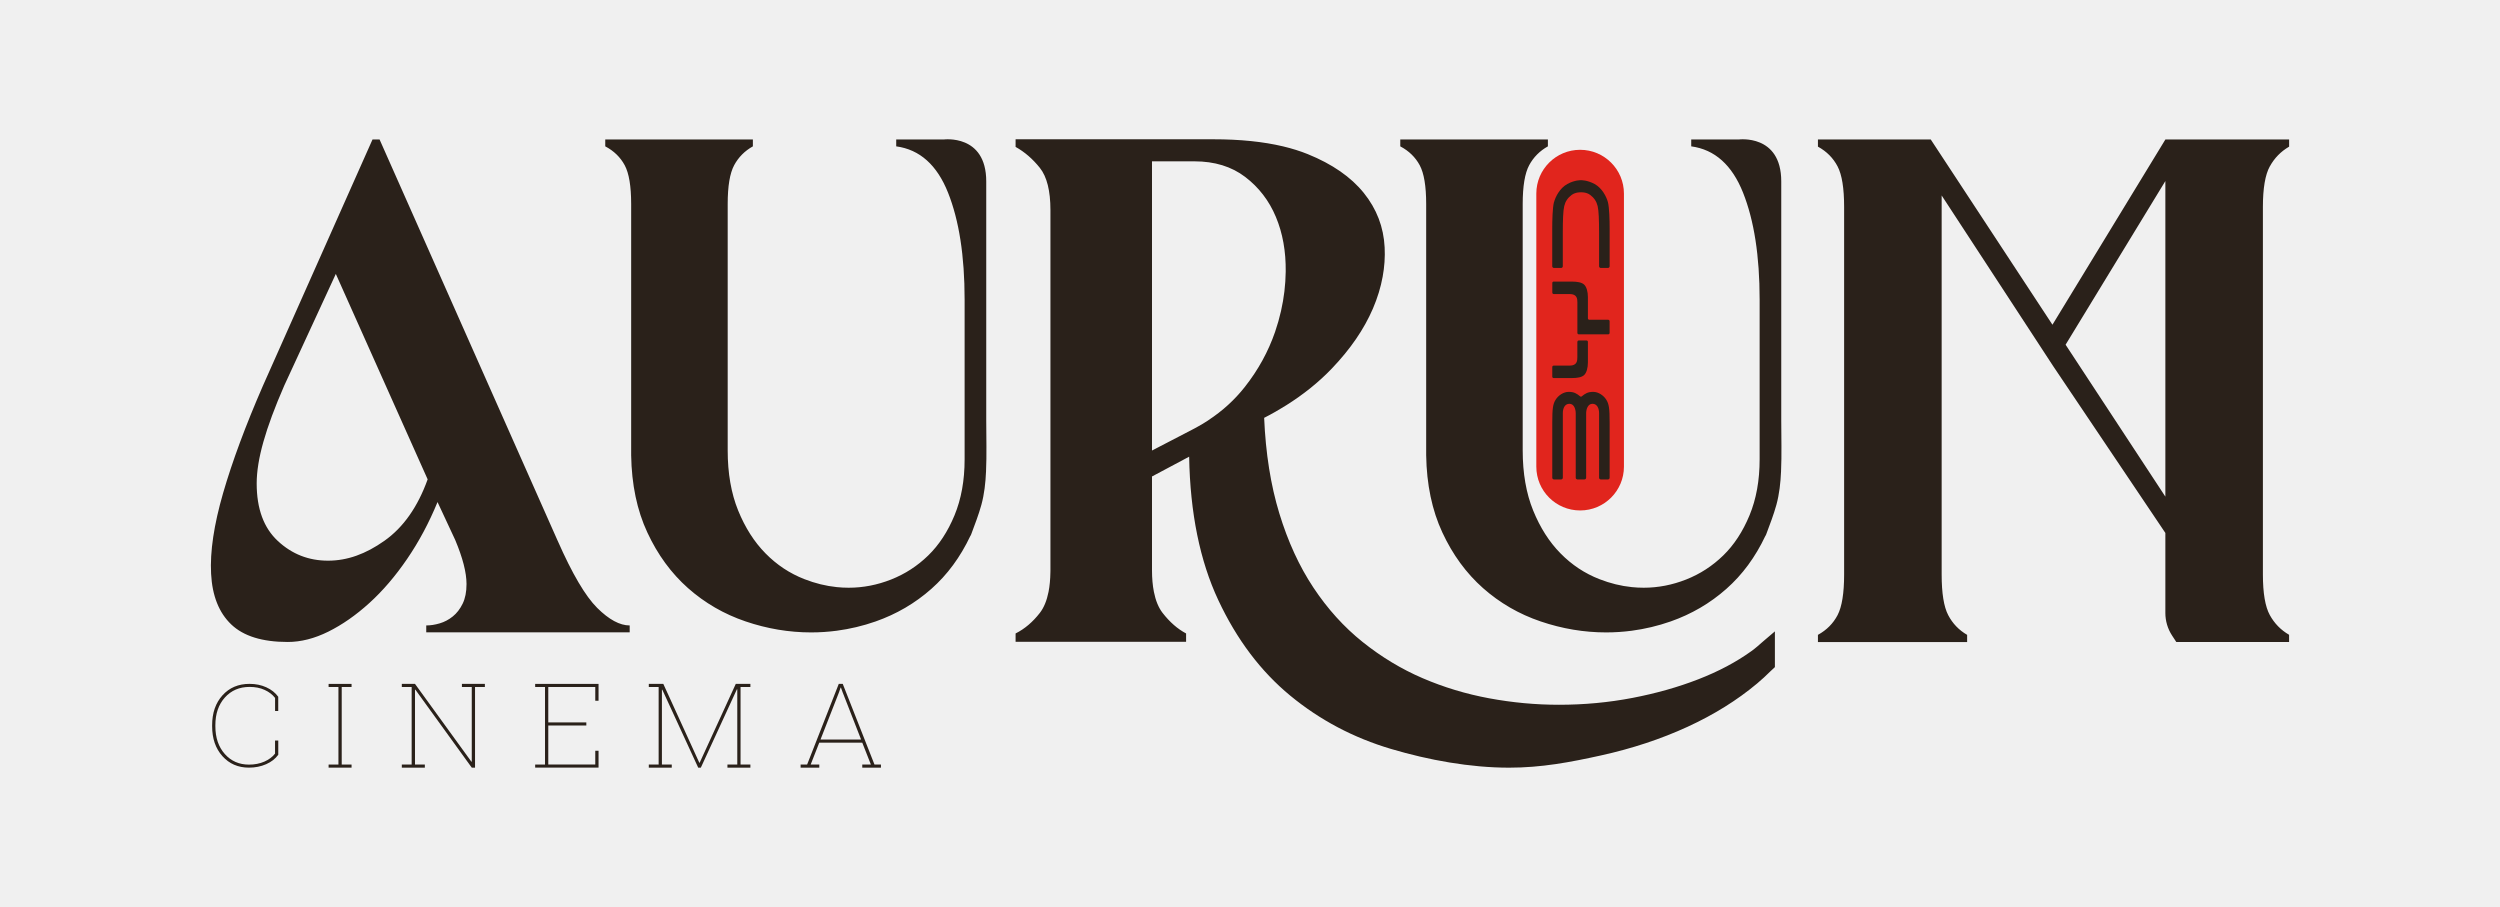
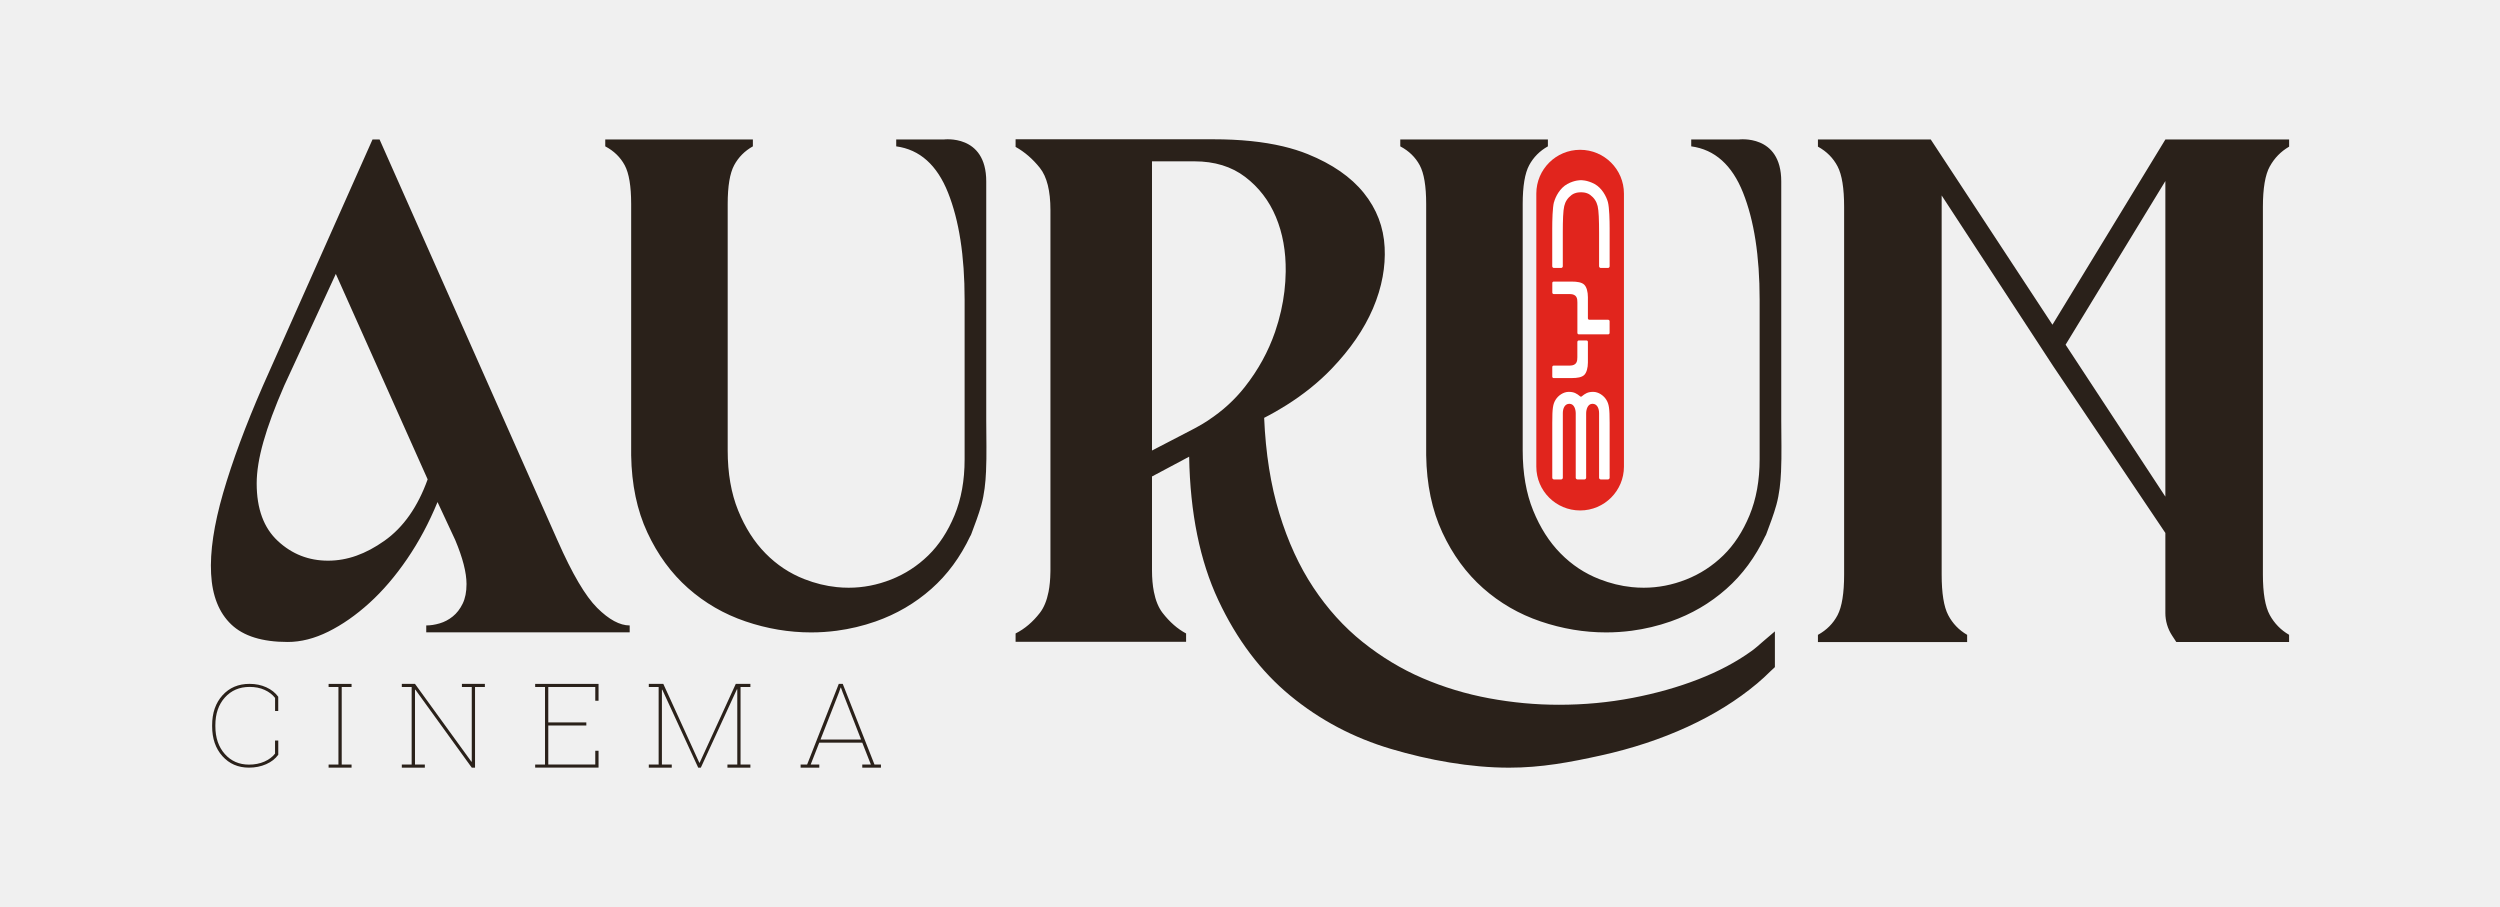
<svg xmlns="http://www.w3.org/2000/svg" id="Camada_1" data-name="Camada 1" viewBox="0 0 695.9 252.44">
  <defs>
    <style>
      .cls-1 {
        fill: #2a211a;
      }

      .cls-2 {
        fill: #e1251d;
      }
+       .byd-knockout { fill: #fff; }
    </style>
  </defs>
  <g>
    <rect class="cls-2" x="427.65" y="41.7" width="24.39" height="100.39" rx="12.19" ry="12.19" />
    <g>
-       <path class="cls-1" d="M439.9,110.36s.08.06.18.06.18-.06.18-.06c1.02-.84,1.74-1.28,3.22-1.28s2.92,1.01,3.66,2.21c.73,1.2.92,2.32.92,6.43v15.26c0,.26-.21.48-.48.48h-1.98c-.27,0-.48-.22-.48-.48v-17.99c0-1.19-.47-2.59-1.83-2.59s-1.77,1.63-1.77,2.66v17.92c0,.26-.21.48-.48.48h-1.93c-.27,0-.49-.22-.49-.48v-17.92c0-1.03-.39-2.66-1.76-2.66s-1.83,1.4-1.83,2.59v17.99c0,.26-.21.48-.48.48h-1.98c-.27,0-.48-.22-.48-.48v-15.26c0-4.11.19-5.23.92-6.43.73-1.2,2.18-2.21,3.66-2.21s2.2.44,3.22,1.28Z" />
-       <path class="cls-1" d="M439.08,95.16c0-.22.18-.39.4-.39h2.14c.22,0,.39.17.39.39v5.74c0,1.51-.37,2.86-1.04,3.49-.66.63-1.89.85-3.47.85h-5.02c-.22,0-.39-.18-.39-.4v-2.68c0-.22.17-.39.39-.39h4.46c2.06,0,2.13-1.36,2.13-2.33v-4.28Z" />
-       <path class="cls-1" d="M432.58,56.27c.41-1.54,1.64-3.93,3.72-5.06,2.08-1.13,3.78-1.05,3.78-1.05,0,0,1.7-.07,3.78,1.05,2.08,1.13,3.31,3.53,3.72,5.06.4,1.54.48,5.17.48,7.36v10.48c0,.27-.21.48-.48.48h-1.98c-.27,0-.48-.22-.48-.48v-9.31c0-3.48-.09-6.14-.4-7.43-.31-1.28-.96-2.28-2.07-3.11-1.11-.83-2.58-.73-2.58-.73,0,0-1.46-.09-2.58.73-1.11.83-1.77,1.83-2.07,3.11-.31,1.28-.4,3.94-.4,7.43v9.31c0,.27-.21.48-.48.48h-1.98c-.27,0-.48-.22-.48-.48v-10.48c0-2.19.08-5.83.48-7.36Z" />
-       <path class="cls-1" d="M432.1,78.78v2.67c0,.22.17.4.39.4h4.46c2.06,0,2.13,1.36,2.13,2.33v8.49c0,.22.18.4.4.4h8.17c.22,0,.4-.18.4-.4v-3.26c0-.22-.18-.4-.4-.4h-5.24c-.22,0-.4-.18-.4-.4v-5.89c0-1.51-.37-2.86-1.04-3.49-.66-.63-1.89-.85-3.47-.85h-5.02c-.22,0-.39.18-.39.4Z" />
+       <path class="byd-knockout" d="M439.9,110.36s.08.06.18.06.18-.06.18-.06c1.02-.84,1.74-1.28,3.22-1.28s2.92,1.01,3.66,2.21c.73,1.2.92,2.32.92,6.43v15.26c0,.26-.21.48-.48.48h-1.98c-.27,0-.48-.22-.48-.48v-17.99c0-1.19-.47-2.59-1.83-2.59s-1.77,1.63-1.77,2.66v17.92c0,.26-.21.48-.48.48h-1.93c-.27,0-.49-.22-.49-.48v-17.92c0-1.03-.39-2.66-1.76-2.66s-1.83,1.4-1.83,2.59v17.99c0,.26-.21.48-.48.48h-1.98c-.27,0-.48-.22-.48-.48v-15.26c0-4.11.19-5.23.92-6.43.73-1.2,2.18-2.21,3.66-2.21s2.2.44,3.22,1.28Z" />
+       <path class="byd-knockout" d="M439.08,95.16c0-.22.18-.39.4-.39h2.14c.22,0,.39.17.39.39v5.74c0,1.51-.37,2.86-1.04,3.49-.66.63-1.89.85-3.47.85h-5.02c-.22,0-.39-.18-.39-.4v-2.68c0-.22.17-.39.39-.39h4.46c2.06,0,2.13-1.36,2.13-2.33v-4.28Z" />
+       <path class="byd-knockout" d="M432.58,56.27c.41-1.54,1.64-3.93,3.72-5.06,2.08-1.13,3.78-1.05,3.78-1.05,0,0,1.7-.07,3.78,1.05,2.08,1.13,3.31,3.53,3.72,5.06.4,1.54.48,5.17.48,7.36v10.48c0,.27-.21.48-.48.48h-1.98c-.27,0-.48-.22-.48-.48v-9.31c0-3.48-.09-6.14-.4-7.43-.31-1.28-.96-2.28-2.07-3.11-1.11-.83-2.58-.73-2.58-.73,0,0-1.46-.09-2.58.73-1.11.83-1.77,1.83-2.07,3.11-.31,1.28-.4,3.94-.4,7.43v9.31c0,.27-.21.48-.48.48h-1.98c-.27,0-.48-.22-.48-.48v-10.48c0-2.19.08-5.83.48-7.36Z" />
+       <path class="byd-knockout" d="M432.1,78.78v2.67c0,.22.17.4.39.4h4.46c2.06,0,2.13,1.36,2.13,2.33v8.49c0,.22.18.4.4.4h8.17c.22,0,.4-.18.4-.4v-3.26c0-.22-.18-.4-.4-.4h-5.24c-.22,0-.4-.18-.4-.4v-5.89c0-1.51-.37-2.86-1.04-3.49-.66-.63-1.89-.85-3.47-.85h-5.02c-.22,0-.39.18-.39.4Z" />
    </g>
  </g>
  <g>
    <path class="cls-1" d="M155.22,150.5c4.06,9.21,7.73,15.45,11.01,18.71,3.28,3.26,6.29,4.89,9.05,4.89v1.92h-56.63v-1.92c1.18,0,2.42-.19,3.74-.58,1.31-.38,2.52-1.02,3.64-1.92,1.11-.89,2.03-2.08,2.75-3.55.72-1.47,1.08-3.29,1.08-5.47,0-3.2-1.05-7.29-3.15-12.28l-4.92-10.55c-2.36,5.76-5.18,11.03-8.46,15.83-3.28,4.8-6.78,8.89-10.52,12.28-3.74,3.39-7.54,6.04-11.41,7.96-3.87,1.92-7.64,2.88-11.31,2.88-7.08,0-12.32-1.63-15.73-4.89-3.41-3.26-5.28-7.96-5.6-14.1-.33-6.14.79-13.62,3.34-22.45,2.56-8.83,6.26-18.8,11.11-29.93l30.48-68.5h1.97l49.56,111.68ZM71.45,134.58c0,7.04,1.97,12.38,5.9,16.02,3.93,3.65,8.58,5.47,13.96,5.47s10.49-1.85,15.73-5.56c5.24-3.71,9.24-9.4,12-17.08l-25.56-57.18-14.36,31.09c-2.62,6.01-4.56,11.23-5.8,15.64-1.25,4.41-1.87,8.28-1.87,11.61ZM270.15,149.14c.06-.12.13-.23.17-.35,1.01-2.74,2.09-5.46,2.86-8.28.82-3.01,1.15-6.11,1.29-9.22.22-4.72.06-9.47.06-14.19V50.49c0-13.25-11.87-11.66-11.87-11.66h-13.19v1.91c6.55.89,11.36,5.19,14.43,12.9,3.07,7.71,4.61,17.61,4.61,29.71v44.52c0,5.86-.94,11.05-2.81,15.57-1.87,4.52-4.31,8.25-7.32,11.18-3.01,2.93-6.45,5.16-10.32,6.69-3.88,1.53-7.82,2.29-11.83,2.29-1.1,0-2.2-.06-3.29-.17-3.03-.31-6.04-1.05-9.03-2.22-4.08-1.59-7.69-3.98-10.82-7.17-3.14-3.18-5.68-7.17-7.62-11.94-1.94-4.78-2.91-10.35-2.91-16.72V56.79c0-4.97.6-8.57,1.8-10.8,1.2-2.23,2.94-3.98,5.21-5.25v-1.91h-41.09v1.91c2.41,1.27,4.21,3.03,5.41,5.25,1.2,2.23,1.8,5.83,1.8,10.8v69.94c.13,8.15,1.63,15.32,4.51,21.5,2.87,6.18,6.65,11.34,11.32,15.48,4.68,4.14,10.02,7.23,16.03,9.27,6.01,2.04,12.09,3.06,18.24,3.06,2.4,0,4.78-.16,7.13-.47,3.67-.49,7.27-1.34,10.81-2.58,5.81-2.04,10.99-5.06,15.53-9.08,4.45-3.93,8.07-8.85,10.85-14.74M491.45,149.14c.06-.12.13-.23.17-.35,1.01-2.74,2.09-5.46,2.86-8.28.82-3.01,1.15-6.11,1.29-9.22.22-4.72.06-9.47.06-14.19V50.49c0-13.25-11.87-11.66-11.87-11.66h-13.19v1.91c6.55.89,11.36,5.19,14.43,12.9,3.07,7.71,4.61,17.61,4.61,29.71v44.52c0,5.86-.94,11.05-2.81,15.57-1.87,4.52-4.31,8.25-7.32,11.18-3.01,2.93-6.45,5.16-10.32,6.69-3.88,1.53-7.82,2.29-11.83,2.29-1.1,0-2.2-.06-3.29-.17-3.03-.31-6.04-1.05-9.03-2.22-4.08-1.59-7.69-3.98-10.82-7.17-3.14-3.18-5.68-7.17-7.62-11.94-1.94-4.78-2.91-10.35-2.91-16.72V56.79c0-4.97.6-8.57,1.8-10.8,1.2-2.23,2.94-3.98,5.21-5.25v-1.91h-41.09v1.91c2.41,1.27,4.21,3.03,5.41,5.25,1.2,2.23,1.8,5.83,1.8,10.8v69.94c.13,8.15,1.63,15.32,4.51,21.5,2.87,6.18,6.65,11.34,11.32,15.48,4.68,4.14,10.02,7.23,16.03,9.27,6.01,2.04,12.09,3.06,18.24,3.06,2.4,0,4.78-.16,7.13-.47,3.67-.49,7.27-1.34,10.81-2.58,5.81-2.04,10.99-5.06,15.53-9.08,4.45-3.93,8.07-8.85,10.85-14.74M631.83,46.32c1.28-2.33,3.07-4.16,5.37-5.5v-2h-34.44l-31.44,51.57-25.18-38.33-8.7-13.24h-31.4v2c2.43,1.33,4.25,3.17,5.47,5.5,1.22,2.33,1.82,6.1,1.82,11.29v102.32c0,5.2-.61,8.96-1.82,11.29-1.22,2.33-3.04,4.16-5.47,5.5v2h41.53v-2c-2.3-1.33-4.05-3.16-5.27-5.5-1.22-2.33-1.82-6.1-1.82-11.29V54.41l5.66,8.66,21.67,33.16,3.65,5.59,31.29,46.53v22.28c0,2.23.65,4.42,1.87,6.28l1.17,1.79h31.4v-2c-2.3-1.33-4.09-3.16-5.37-5.5-1.28-2.33-1.92-6.1-1.92-11.29V57.61c0-5.2.64-8.96,1.92-11.29ZM602.75,116.29v21.95l-27.74-42.24-.03-.05,27.77-45.55v65.88ZM494.06,175.75c-1.09.93-2.2,1.84-3.31,2.82-1.04.92-2.09,1.86-3.22,2.67-4.22,3.04-9.14,5.65-14.77,7.84-5.63,2.19-11.74,3.92-18.35,5.19-6.61,1.27-13.43,1.91-20.46,1.91-6.47,0-12.94-.6-19.41-1.8-6.47-1.2-12.66-3.07-18.56-5.61-5.91-2.54-11.46-5.9-16.67-10.06-5.2-4.16-9.78-9.22-13.71-15.15-3.94-5.93-7.1-12.82-9.49-20.66-2.39-7.84-3.8-16.7-4.22-26.59,2.14-1.09,4.17-2.26,6.12-3.48,4.84-3.04,9.1-6.46,12.76-10.29,5.13-5.37,8.93-10.91,11.39-16.63,1.28-2.98,2.18-5.94,2.72-8.9.5-2.73.69-5.44.55-8.15-.28-5.65-2.22-10.7-5.8-15.15-3.59-4.45-8.79-8.05-15.61-10.81-2.1-.85-4.38-1.56-6.84-2.15-5.55-1.32-12.02-1.98-19.42-1.98h-55.06v2.12c2.53,1.41,4.78,3.36,6.75,5.83,1.97,2.47,2.95,6.39,2.95,11.76v100.26c0,.18-.01.35-.01.53-.03,2.04-.2,3.86-.52,5.48-.48,2.42-1.28,4.39-2.42,5.86-1.97,2.54-4.22,4.45-6.75,5.72v2.33h47.46v-2.33c-2.39-1.27-4.57-3.18-6.54-5.72-1.14-1.47-1.94-3.44-2.42-5.86-.35-1.76-.53-3.75-.53-6.01v-26.11l5.26-2.8,5.08-2.71c.28,15.68,2.99,28.99,8.12,39.94,5.13,10.95,11.81,19.81,20.04,26.59,8.23,6.78,17.58,11.72,28.06,14.83,10.47,3.11,22.01,5.21,32.84,5.21,9,0,16.94-1.5,25.59-3.41,8.65-1.91,16.67-4.56,24.05-7.95,7.38-3.39,13.85-7.42,19.41-12.08,1.33-1.12,2.57-2.26,3.74-3.43.41-.36.81-.75,1.2-1.12v-9.94ZM336.39,116.97c-1.25.82-2.55,1.59-3.9,2.3l-6.56,3.41-5.26,2.73V44.91h11.81c5.62,0,10.34,1.45,14.13,4.34,3.8,2.9,6.65,6.6,8.54,11.12,1.9,4.52,2.81,9.61,2.74,15.25-.05,3.67-.48,7.31-1.3,10.92-.44,1.95-.99,3.89-1.65,5.82-1.9,5.51-4.71,10.63-8.44,15.36-2.83,3.59-6.21,6.67-10.13,9.24Z" />
    <g>
      <path class="cls-1" d="M77.47,197.91h-.9v-3.64c-.73-.93-1.7-1.68-2.92-2.23-1.22-.56-2.61-.83-4.17-.83-2.82,0-5.11.98-6.88,2.94-1.76,1.96-2.65,4.53-2.65,7.7v.31c0,3.19.88,5.76,2.63,7.73,1.75,1.97,4,2.95,6.73,2.95,1.57,0,2.99-.28,4.26-.83,1.27-.56,2.27-1.3,2.99-2.23v-3.64h.9v3.95c-.8,1.11-1.92,1.99-3.37,2.63-1.45.64-3.04.96-4.79.96-3.02,0-5.48-1.07-7.39-3.2-1.91-2.13-2.86-4.91-2.86-8.32v-.28c0-3.42.96-6.2,2.88-8.33,1.92-2.13,4.43-3.19,7.53-3.19,1.72,0,3.28.32,4.68.96,1.4.64,2.5,1.52,3.31,2.63v3.95Z" />
      <path class="cls-1" d="M91.47,191.23v-.86h6.39v.86h-2.74v21.59h2.74v.86h-6.39v-.86h2.74v-21.59h-2.74Z" />
      <path class="cls-1" d="M134.97,190.37v.86h-2.74v22.45h-.91l-15.7-21.71-.1.03v20.82h2.74v.86h-6.41v-.86h2.74v-21.59h-2.74v-.86h3.67l15.7,21.66.1-.03v-20.77h-2.74v-.86h6.39Z" />
      <path class="cls-1" d="M148.97,213.68v-.86h2.74v-21.59h-2.74v-.86h17.64v4.69h-.91v-3.83h-13.08v9.86h10.59v.86h-10.59v10.86h13.08v-3.83h.91v4.69h-17.64Z" />
      <path class="cls-1" d="M195.07,213.68h-.72l-10-21.71-.1.03v20.82h2.74v.86h-6.39v-.86h2.74v-21.59h-2.74v-.86h4.04l10.02,21.94h.1l10.05-21.94h4.07v.86h-2.74v21.59h2.74v.86h-6.39v-.86h2.74v-20.93l-.1-.03-10.05,21.83Z" />
      <path class="cls-1" d="M222.87,212.82h1.8l8.81-22.45h1.11l8.83,22.45h1.8v.86h-5.2v-.86h2.4l-2.4-6.1h-11.97l-2.39,6.1h2.4v.86h-5.2v-.86ZM228.39,205.85h11.3l-5.13-13.13-.47-1.31h-.1l-.45,1.31-5.14,13.13Z" />
    </g>
  </g>
</svg>
